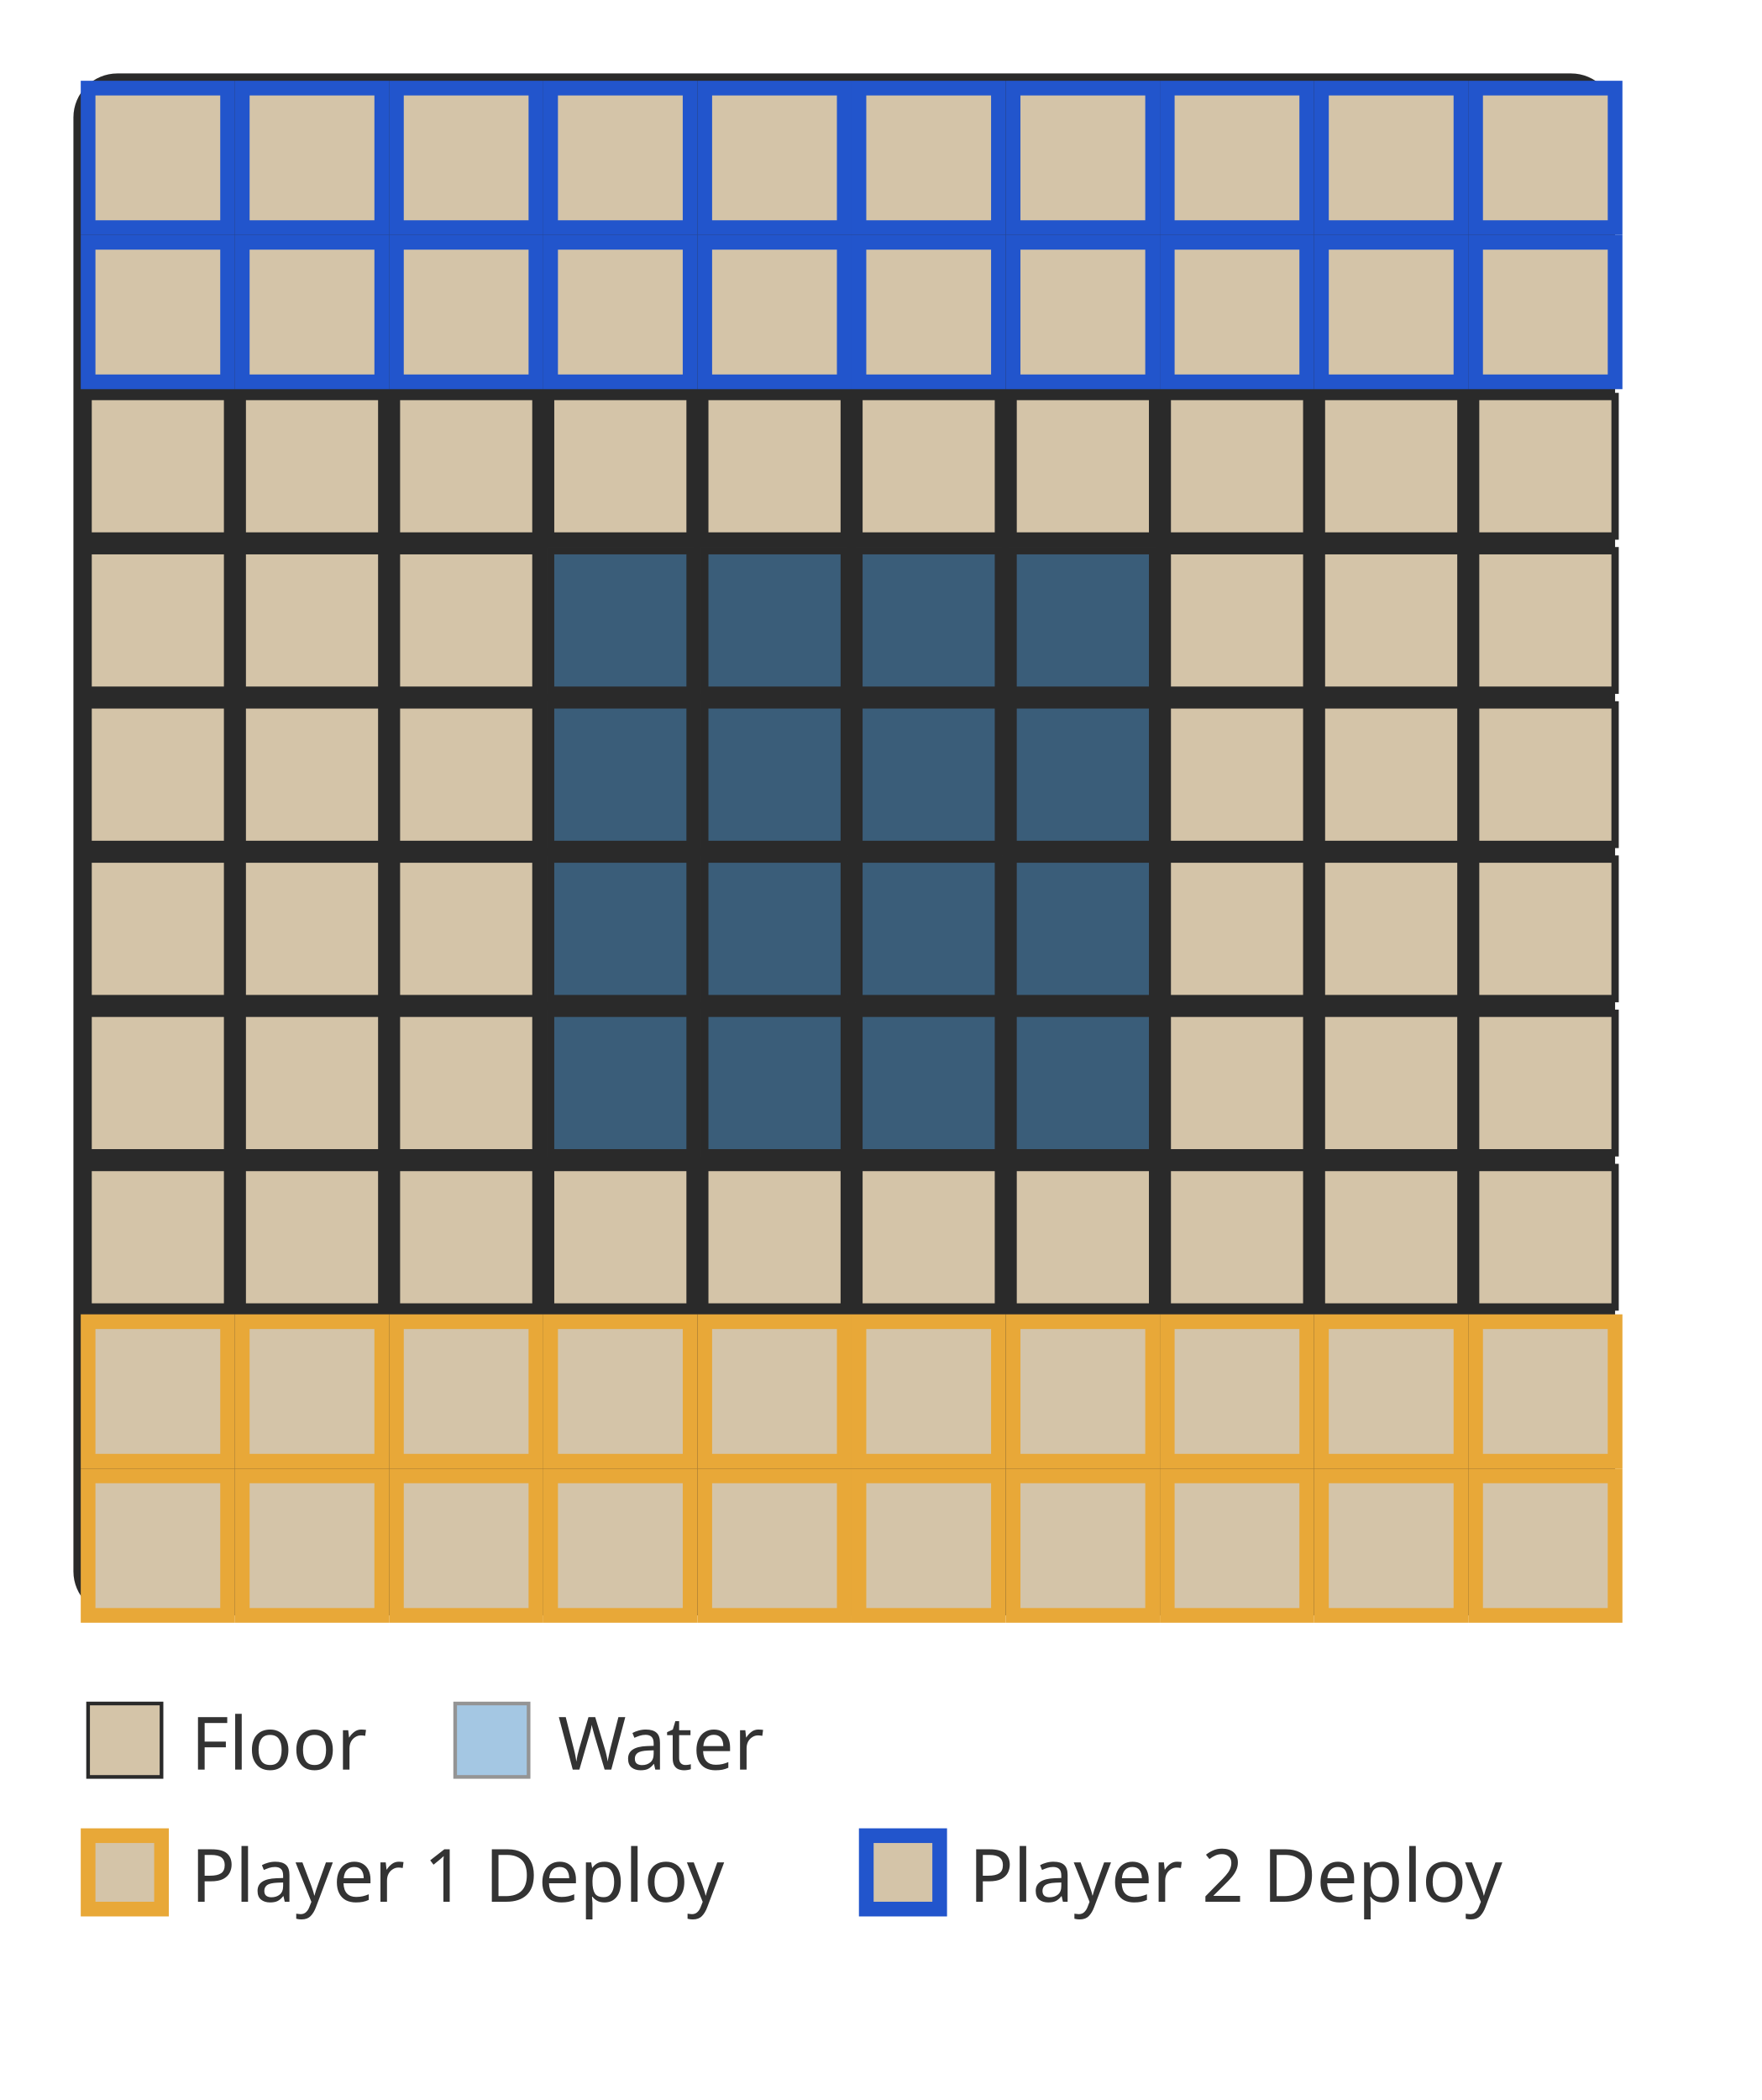
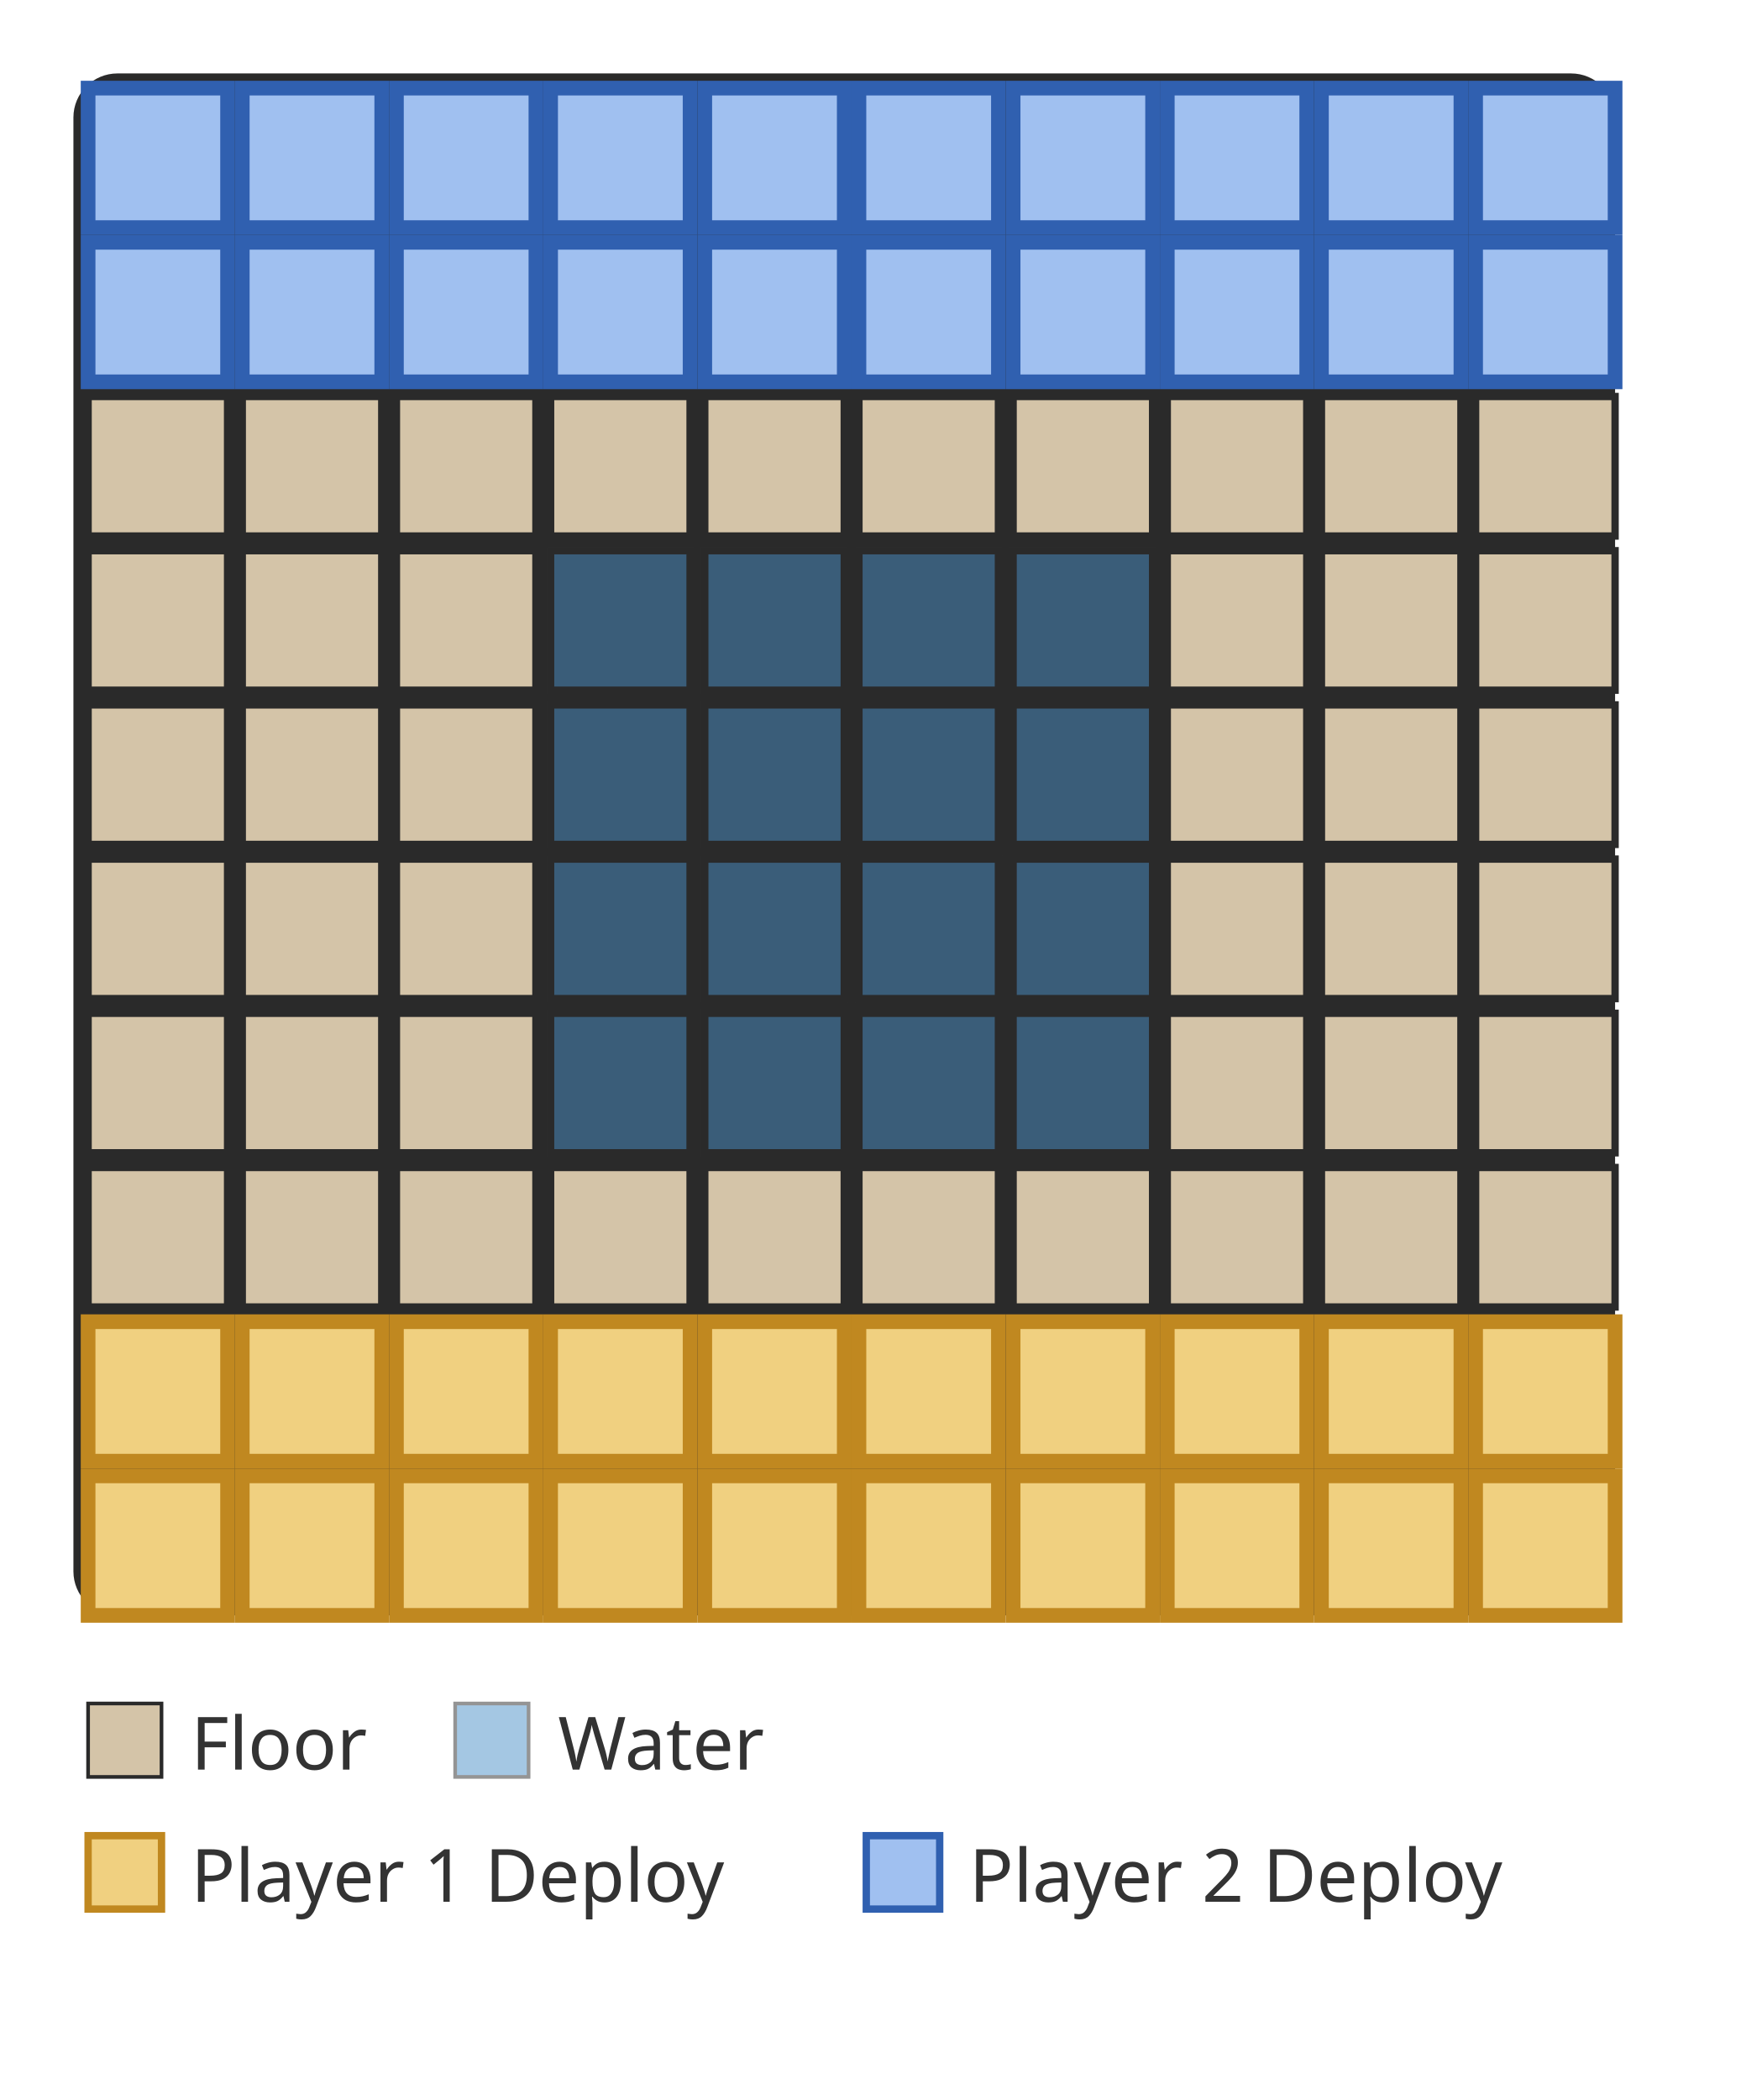
<svg xmlns="http://www.w3.org/2000/svg" viewBox="0 0 240 286" width="240" height="286">
  <defs>
    <style>
      .cell { stroke: #2a2a2a; stroke-width: 1; }
      .floor { fill: #d4c4a8; }
      .water { fill: #4a90c8; opacity: 0.5; }
-       .spawn-a { stroke: #e8a838; stroke-width: 2; }
-       .spawn-b { stroke: #2255cc; stroke-width: 2; }
+       .spawn-a { fill: #f0d080; stroke: #c08820; stroke-width: 2; }
+       .spawn-b { fill: #a0c0f0; stroke: #3060b0; stroke-width: 2; }
      .legend-text { font-family: sans-serif; font-size: 10px; fill: #333; }
    </style>
  </defs>
  <rect x="10" y="10" width="210" height="210" rx="6" ry="6" fill="#2a2a2a" />
  <rect x="12" y="12" width="19" height="19" class="cell floor spawn-b" />
  <rect x="33" y="12" width="19" height="19" class="cell floor spawn-b" />
  <rect x="54" y="12" width="19" height="19" class="cell floor spawn-b" />
  <rect x="75" y="12" width="19" height="19" class="cell floor spawn-b" />
  <rect x="96" y="12" width="19" height="19" class="cell floor spawn-b" />
  <rect x="117" y="12" width="19" height="19" class="cell floor spawn-b" />
  <rect x="138" y="12" width="19" height="19" class="cell floor spawn-b" />
  <rect x="159" y="12" width="19" height="19" class="cell floor spawn-b" />
  <rect x="180" y="12" width="19" height="19" class="cell floor spawn-b" />
  <rect x="201" y="12" width="19" height="19" class="cell floor spawn-b" />
  <rect x="12" y="33" width="19" height="19" class="cell floor spawn-b" />
  <rect x="33" y="33" width="19" height="19" class="cell floor spawn-b" />
  <rect x="54" y="33" width="19" height="19" class="cell floor spawn-b" />
  <rect x="75" y="33" width="19" height="19" class="cell floor spawn-b" />
  <rect x="96" y="33" width="19" height="19" class="cell floor spawn-b" />
  <rect x="117" y="33" width="19" height="19" class="cell floor spawn-b" />
  <rect x="138" y="33" width="19" height="19" class="cell floor spawn-b" />
  <rect x="159" y="33" width="19" height="19" class="cell floor spawn-b" />
  <rect x="180" y="33" width="19" height="19" class="cell floor spawn-b" />
  <rect x="201" y="33" width="19" height="19" class="cell floor spawn-b" />
  <rect x="12" y="54" width="19" height="19" class="cell floor" />
  <rect x="33" y="54" width="19" height="19" class="cell floor" />
  <rect x="54" y="54" width="19" height="19" class="cell floor" />
  <rect x="75" y="54" width="19" height="19" class="cell floor" />
  <rect x="96" y="54" width="19" height="19" class="cell floor" />
  <rect x="117" y="54" width="19" height="19" class="cell floor" />
  <rect x="138" y="54" width="19" height="19" class="cell floor" />
  <rect x="159" y="54" width="19" height="19" class="cell floor" />
  <rect x="180" y="54" width="19" height="19" class="cell floor" />
  <rect x="201" y="54" width="19" height="19" class="cell floor" />
  <rect x="12" y="75" width="19" height="19" class="cell floor" />
  <rect x="33" y="75" width="19" height="19" class="cell floor" />
  <rect x="54" y="75" width="19" height="19" class="cell floor" />
  <rect x="75" y="75" width="19" height="19" class="cell water" />
  <rect x="96" y="75" width="19" height="19" class="cell water" />
  <rect x="117" y="75" width="19" height="19" class="cell water" />
  <rect x="138" y="75" width="19" height="19" class="cell water" />
  <rect x="159" y="75" width="19" height="19" class="cell floor" />
  <rect x="180" y="75" width="19" height="19" class="cell floor" />
  <rect x="201" y="75" width="19" height="19" class="cell floor" />
  <rect x="12" y="96" width="19" height="19" class="cell floor" />
  <rect x="33" y="96" width="19" height="19" class="cell floor" />
  <rect x="54" y="96" width="19" height="19" class="cell floor" />
  <rect x="75" y="96" width="19" height="19" class="cell water" />
  <rect x="96" y="96" width="19" height="19" class="cell water" />
  <rect x="117" y="96" width="19" height="19" class="cell water" />
  <rect x="138" y="96" width="19" height="19" class="cell water" />
  <rect x="159" y="96" width="19" height="19" class="cell floor" />
  <rect x="180" y="96" width="19" height="19" class="cell floor" />
  <rect x="201" y="96" width="19" height="19" class="cell floor" />
  <rect x="12" y="117" width="19" height="19" class="cell floor" />
  <rect x="33" y="117" width="19" height="19" class="cell floor" />
  <rect x="54" y="117" width="19" height="19" class="cell floor" />
  <rect x="75" y="117" width="19" height="19" class="cell water" />
  <rect x="96" y="117" width="19" height="19" class="cell water" />
  <rect x="117" y="117" width="19" height="19" class="cell water" />
  <rect x="138" y="117" width="19" height="19" class="cell water" />
  <rect x="159" y="117" width="19" height="19" class="cell floor" />
  <rect x="180" y="117" width="19" height="19" class="cell floor" />
  <rect x="201" y="117" width="19" height="19" class="cell floor" />
  <rect x="12" y="138" width="19" height="19" class="cell floor" />
  <rect x="33" y="138" width="19" height="19" class="cell floor" />
  <rect x="54" y="138" width="19" height="19" class="cell floor" />
  <rect x="75" y="138" width="19" height="19" class="cell water" />
  <rect x="96" y="138" width="19" height="19" class="cell water" />
  <rect x="117" y="138" width="19" height="19" class="cell water" />
  <rect x="138" y="138" width="19" height="19" class="cell water" />
  <rect x="159" y="138" width="19" height="19" class="cell floor" />
  <rect x="180" y="138" width="19" height="19" class="cell floor" />
  <rect x="201" y="138" width="19" height="19" class="cell floor" />
  <rect x="12" y="159" width="19" height="19" class="cell floor" />
  <rect x="33" y="159" width="19" height="19" class="cell floor" />
  <rect x="54" y="159" width="19" height="19" class="cell floor" />
  <rect x="75" y="159" width="19" height="19" class="cell floor" />
  <rect x="96" y="159" width="19" height="19" class="cell floor" />
  <rect x="117" y="159" width="19" height="19" class="cell floor" />
  <rect x="138" y="159" width="19" height="19" class="cell floor" />
  <rect x="159" y="159" width="19" height="19" class="cell floor" />
  <rect x="180" y="159" width="19" height="19" class="cell floor" />
  <rect x="201" y="159" width="19" height="19" class="cell floor" />
  <rect x="12" y="180" width="19" height="19" class="cell floor spawn-a" />
  <rect x="33" y="180" width="19" height="19" class="cell floor spawn-a" />
  <rect x="54" y="180" width="19" height="19" class="cell floor spawn-a" />
  <rect x="75" y="180" width="19" height="19" class="cell floor spawn-a" />
  <rect x="96" y="180" width="19" height="19" class="cell floor spawn-a" />
  <rect x="117" y="180" width="19" height="19" class="cell floor spawn-a" />
  <rect x="138" y="180" width="19" height="19" class="cell floor spawn-a" />
  <rect x="159" y="180" width="19" height="19" class="cell floor spawn-a" />
  <rect x="180" y="180" width="19" height="19" class="cell floor spawn-a" />
  <rect x="201" y="180" width="19" height="19" class="cell floor spawn-a" />
  <rect x="12" y="201" width="19" height="19" class="cell floor spawn-a" />
  <rect x="33" y="201" width="19" height="19" class="cell floor spawn-a" />
  <rect x="54" y="201" width="19" height="19" class="cell floor spawn-a" />
  <rect x="75" y="201" width="19" height="19" class="cell floor spawn-a" />
  <rect x="96" y="201" width="19" height="19" class="cell floor spawn-a" />
  <rect x="117" y="201" width="19" height="19" class="cell floor spawn-a" />
  <rect x="138" y="201" width="19" height="19" class="cell floor spawn-a" />
  <rect x="159" y="201" width="19" height="19" class="cell floor spawn-a" />
  <rect x="180" y="201" width="19" height="19" class="cell floor spawn-a" />
  <rect x="201" y="201" width="19" height="19" class="cell floor spawn-a" />
  <rect x="12" y="232" width="10" height="10" fill="#d4c4a8" stroke="#2a2a2a" stroke-width="0.5" />
  <text x="26" y="241" class="legend-text">Floor</text>
  <rect x="62" y="232" width="10" height="10" fill="#4a90c8" opacity="0.5" stroke="#2a2a2a" stroke-width="0.5" />
  <text x="76" y="241" class="legend-text">Water</text>
-   <rect x="12" y="250" width="10" height="10" fill="#d4c4a8" stroke="#e8a838" stroke-width="2" />
+   <rect x="12" y="250" width="10" height="10" fill="#f0d080" stroke="#c08820" stroke-width="1" />
  <text x="26" y="259" class="legend-text">Player 1 Deploy</text>
-   <rect x="118" y="250" width="10" height="10" fill="#d4c4a8" stroke="#2255cc" stroke-width="2" />
+   <rect x="118" y="250" width="10" height="10" fill="#a0c0f0" stroke="#3060b0" stroke-width="1" />
  <text x="132" y="259" class="legend-text">Player 2 Deploy</text>
</svg>
